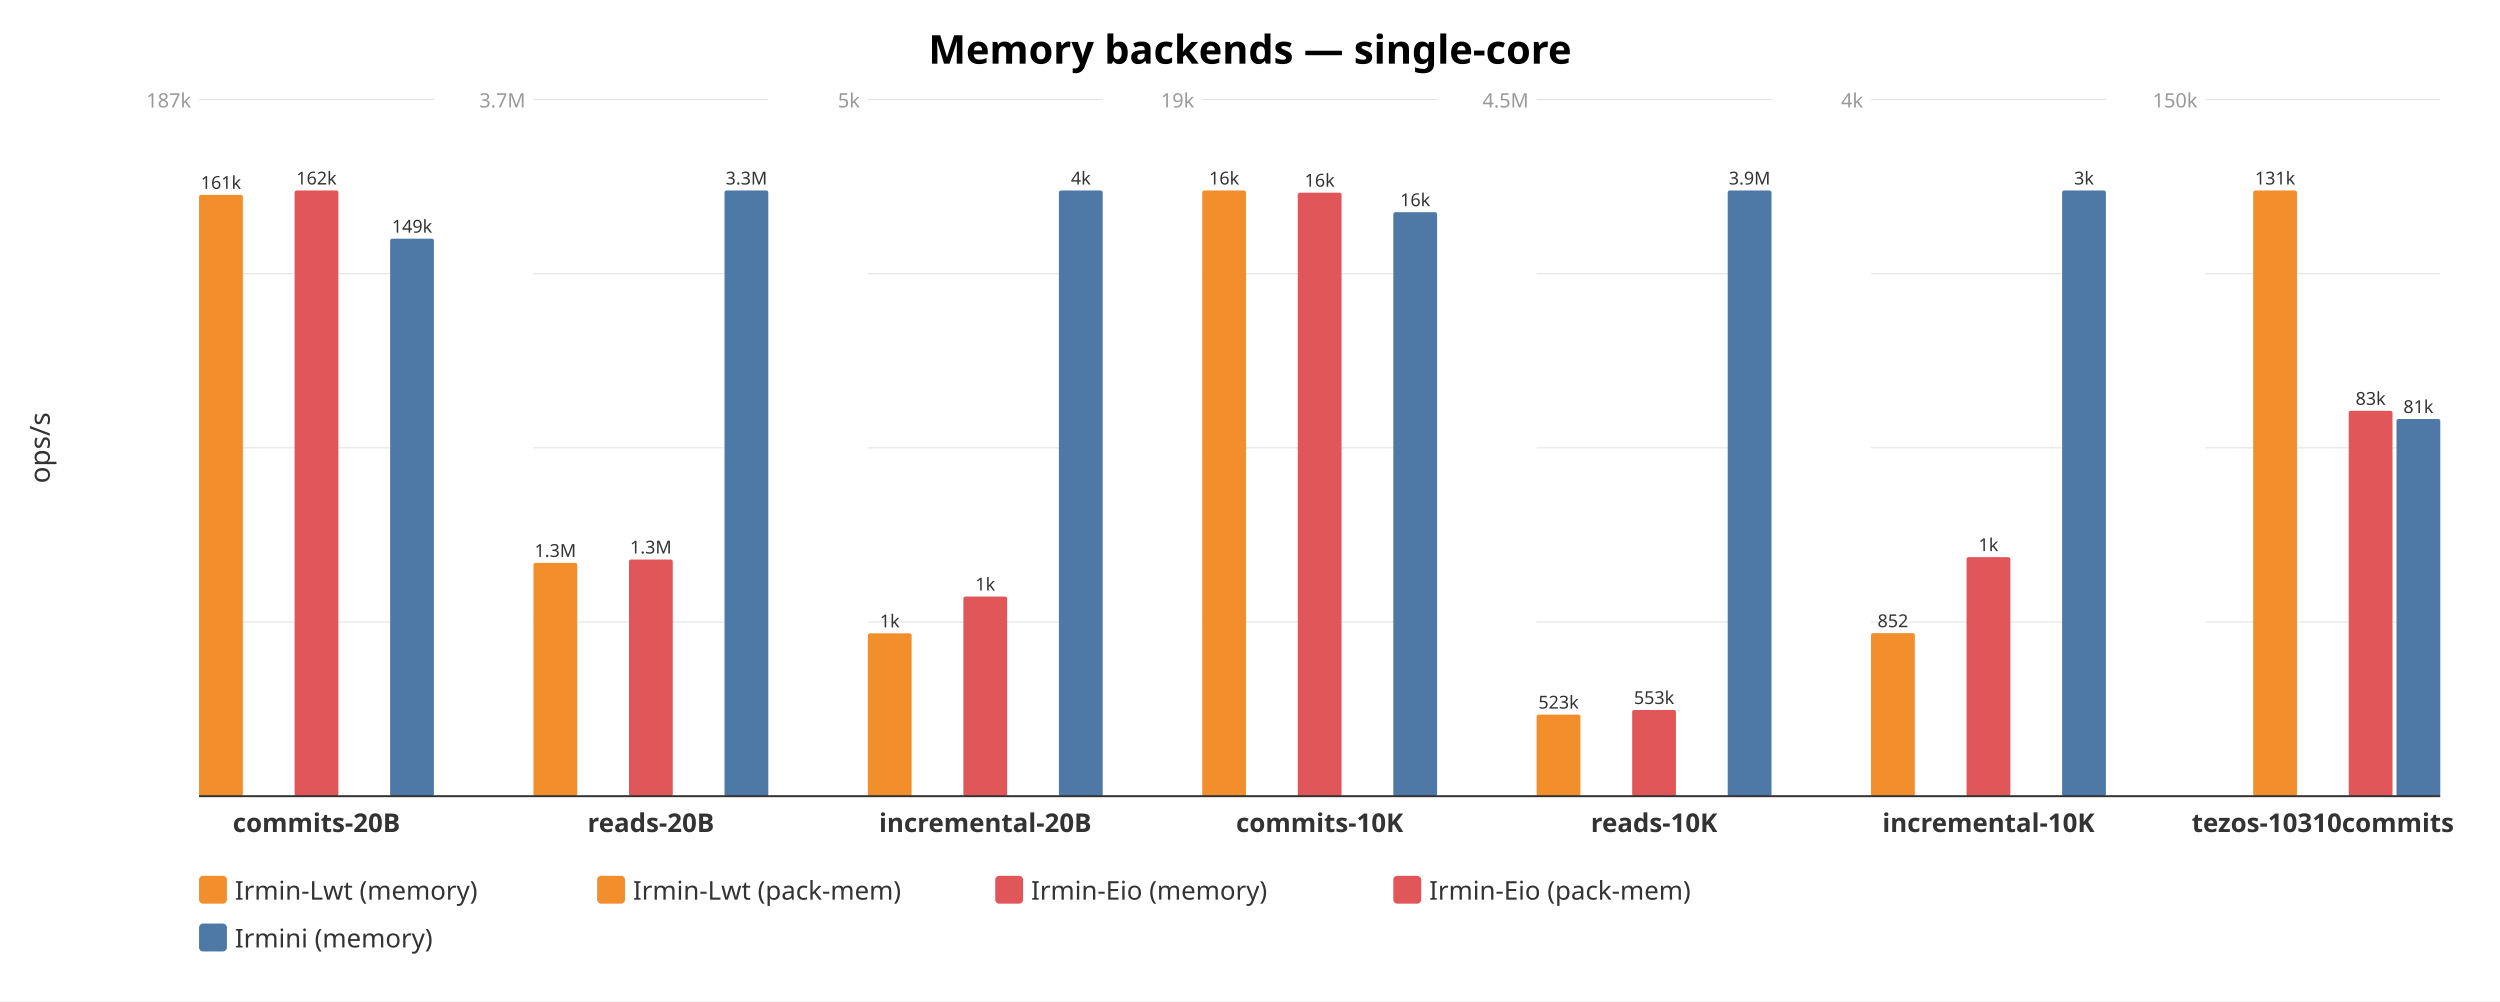
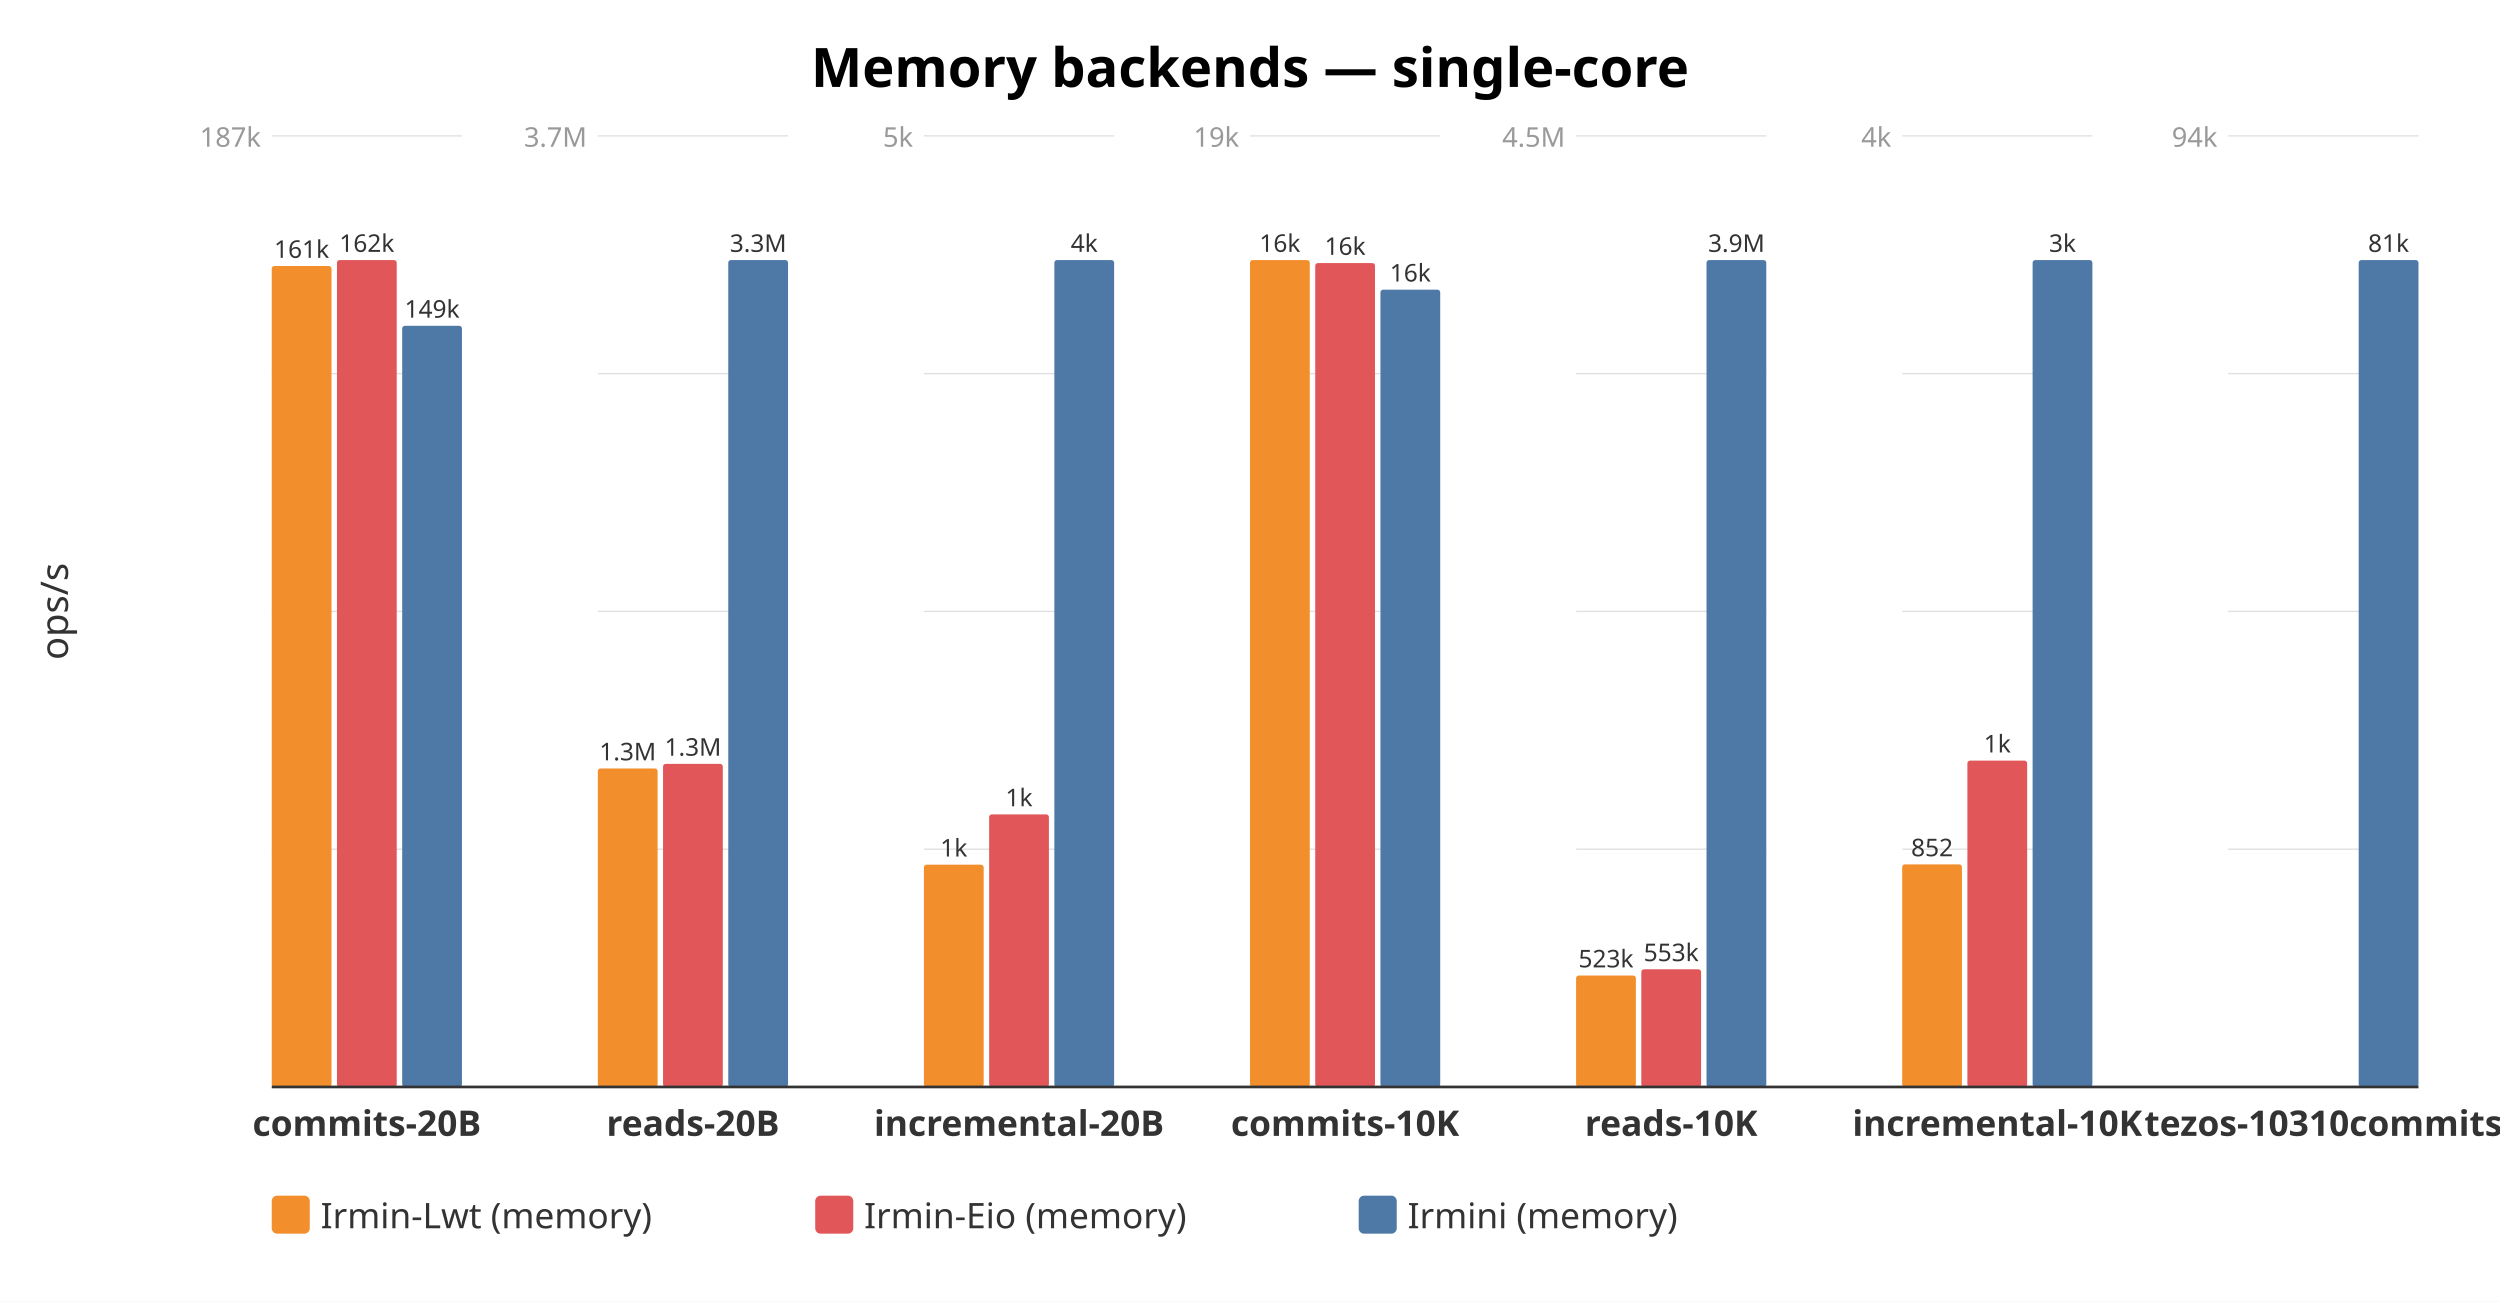
- <svg xmlns="http://www.w3.org/2000/svg" width="1256" height="503" font-family="system-ui, sans-serif" font-size="14">
-   <rect width="1256" height="503" fill="white" />
+ <svg xmlns="http://www.w3.org/2000/svg" width="920" height="479" font-family="system-ui, sans-serif" font-size="14">
+   <rect width="920" height="479" fill="white" />
  <defs>
</defs>
-   <text x="628.0" y="32" text-anchor="middle" font-size="20" font-weight="bold">Memory backends — single-core</text>
+   <text x="460.0" y="32" text-anchor="middle" font-size="20" font-weight="bold">Memory backends — single-core</text>
  <g transform="translate(100,50)">
    <text x="-75" y="175.0" text-anchor="middle" font-size="14" fill="#333" transform="rotate(-90,-75,175.0)">ops/s</text>
-     <line x1="0" y1="262.5" x2="118" y2="262.5" stroke="#e0e0e0" stroke-width="0.5" />
-     <line x1="0" y1="175.0" x2="118" y2="175.0" stroke="#e0e0e0" stroke-width="0.5" />
-     <line x1="0" y1="87.5" x2="118" y2="87.5" stroke="#e0e0e0" stroke-width="0.5" />
-     <line x1="0" y1="0.0" x2="118" y2="0.0" stroke="#e0e0e0" stroke-width="0.5" />
+     <line x1="0" y1="262.5" x2="70" y2="262.5" stroke="#e0e0e0" stroke-width="0.5" />
+     <line x1="0" y1="175.0" x2="70" y2="175.0" stroke="#e0e0e0" stroke-width="0.5" />
+     <line x1="0" y1="87.5" x2="70" y2="87.5" stroke="#e0e0e0" stroke-width="0.5" />
+     <line x1="0" y1="0.0" x2="70" y2="0.0" stroke="#e0e0e0" stroke-width="0.5" />
    <text x="-4.0" y="4.0" text-anchor="end" font-size="10" fill="#999">187k</text>
    <rect x="0.0" y="47.9" width="22" height="302.1" fill="#f28e2b" rx="1" />
    <text x="11.0" y="44.9" text-anchor="middle" font-size="9" fill="#333">161k</text>
-     <rect x="48.0" y="45.7" width="22" height="304.3" fill="#e15759" rx="1" />
-     <text x="59.0" y="42.7" text-anchor="middle" font-size="9" fill="#333">162k</text>
-     <rect x="96.0" y="69.9" width="22" height="280.1" fill="#4e79a7" rx="1" />
-     <text x="107.0" y="66.9" text-anchor="middle" font-size="9" fill="#333">149k</text>
-     <text x="59.0" y="368" text-anchor="middle" font-size="13" font-weight="bold" fill="#333">commits-20B</text>
-     <line x1="168" y1="262.5" x2="286" y2="262.5" stroke="#e0e0e0" stroke-width="0.5" />
-     <line x1="168" y1="175.0" x2="286" y2="175.0" stroke="#e0e0e0" stroke-width="0.5" />
-     <line x1="168" y1="87.5" x2="286" y2="87.5" stroke="#e0e0e0" stroke-width="0.5" />
-     <line x1="168" y1="0.0" x2="286" y2="0.0" stroke="#e0e0e0" stroke-width="0.5" />
-     <text x="164.0" y="4.0" text-anchor="end" font-size="10" fill="#999">3.7M</text>
-     <rect x="168.0" y="232.8" width="22" height="117.2" fill="#f28e2b" rx="1" />
-     <text x="179.0" y="229.8" text-anchor="middle" font-size="9" fill="#333">1.3M</text>
-     <rect x="216.0" y="231.1" width="22" height="118.9" fill="#e15759" rx="1" />
-     <text x="227.0" y="228.1" text-anchor="middle" font-size="9" fill="#333">1.3M</text>
-     <rect x="264.0" y="45.7" width="22" height="304.3" fill="#4e79a7" rx="1" />
-     <text x="275.0" y="42.7" text-anchor="middle" font-size="9" fill="#333">3.3M</text>
-     <text x="227.0" y="368" text-anchor="middle" font-size="13" font-weight="bold" fill="#333">reads-20B</text>
-     <line x1="336" y1="262.5" x2="454" y2="262.5" stroke="#e0e0e0" stroke-width="0.5" />
-     <line x1="336" y1="175.0" x2="454" y2="175.0" stroke="#e0e0e0" stroke-width="0.5" />
-     <line x1="336" y1="87.5" x2="454" y2="87.5" stroke="#e0e0e0" stroke-width="0.5" />
-     <line x1="336" y1="0.0" x2="454" y2="0.0" stroke="#e0e0e0" stroke-width="0.5" />
-     <text x="332.0" y="4.0" text-anchor="end" font-size="10" fill="#999">5k</text>
-     <rect x="336.0" y="268.2" width="22" height="81.8" fill="#f28e2b" rx="1" />
-     <text x="347.0" y="265.2" text-anchor="middle" font-size="9" fill="#333">1k</text>
-     <rect x="384.0" y="249.7" width="22" height="100.3" fill="#e15759" rx="1" />
-     <text x="395.0" y="246.7" text-anchor="middle" font-size="9" fill="#333">1k</text>
-     <rect x="432.0" y="45.7" width="22" height="304.3" fill="#4e79a7" rx="1" />
-     <text x="443.0" y="42.7" text-anchor="middle" font-size="9" fill="#333">4k</text>
-     <text x="395.0" y="368" text-anchor="middle" font-size="13" font-weight="bold" fill="#333">incremental-20B</text>
-     <line x1="504" y1="262.5" x2="622" y2="262.5" stroke="#e0e0e0" stroke-width="0.5" />
-     <line x1="504" y1="175.0" x2="622" y2="175.0" stroke="#e0e0e0" stroke-width="0.5" />
-     <line x1="504" y1="87.5" x2="622" y2="87.5" stroke="#e0e0e0" stroke-width="0.5" />
-     <line x1="504" y1="0.0" x2="622" y2="0.0" stroke="#e0e0e0" stroke-width="0.5" />
-     <text x="500.0" y="4.0" text-anchor="end" font-size="10" fill="#999">19k</text>
-     <rect x="504.0" y="45.7" width="22" height="304.3" fill="#f28e2b" rx="1" />
-     <text x="515.0" y="42.7" text-anchor="middle" font-size="9" fill="#333">16k</text>
-     <rect x="552.0" y="46.8" width="22" height="303.2" fill="#e15759" rx="1" />
-     <text x="563.0" y="43.8" text-anchor="middle" font-size="9" fill="#333">16k</text>
-     <rect x="600.0" y="56.6" width="22" height="293.4" fill="#4e79a7" rx="1" />
-     <text x="611.0" y="53.6" text-anchor="middle" font-size="9" fill="#333">16k</text>
-     <text x="563.0" y="368" text-anchor="middle" font-size="13" font-weight="bold" fill="#333">commits-10K</text>
-     <line x1="672" y1="262.5" x2="790" y2="262.5" stroke="#e0e0e0" stroke-width="0.5" />
-     <line x1="672" y1="175.0" x2="790" y2="175.0" stroke="#e0e0e0" stroke-width="0.5" />
-     <line x1="672" y1="87.5" x2="790" y2="87.5" stroke="#e0e0e0" stroke-width="0.5" />
-     <line x1="672" y1="0.0" x2="790" y2="0.0" stroke="#e0e0e0" stroke-width="0.5" />
-     <text x="668.0" y="4.0" text-anchor="end" font-size="10" fill="#999">4.5M</text>
-     <rect x="672.0" y="309.0" width="22" height="41.0" fill="#f28e2b" rx="1" />
-     <text x="683.0" y="306.0" text-anchor="middle" font-size="9" fill="#333">523k</text>
-     <rect x="720.0" y="306.7" width="22" height="43.3" fill="#e15759" rx="1" />
-     <text x="731.0" y="303.7" text-anchor="middle" font-size="9" fill="#333">553k</text>
+     <rect x="24.0" y="45.7" width="22" height="304.3" fill="#e15759" rx="1" />
+     <text x="35.0" y="42.7" text-anchor="middle" font-size="9" fill="#333">162k</text>
+     <rect x="48.0" y="69.9" width="22" height="280.1" fill="#4e79a7" rx="1" />
+     <text x="59.0" y="66.9" text-anchor="middle" font-size="9" fill="#333">149k</text>
+     <text x="35.0" y="368" text-anchor="middle" font-size="13" font-weight="bold" fill="#333">commits-20B</text>
+     <line x1="120" y1="262.5" x2="190" y2="262.5" stroke="#e0e0e0" stroke-width="0.5" />
+     <line x1="120" y1="175.0" x2="190" y2="175.0" stroke="#e0e0e0" stroke-width="0.5" />
+     <line x1="120" y1="87.5" x2="190" y2="87.5" stroke="#e0e0e0" stroke-width="0.5" />
+     <line x1="120" y1="0.0" x2="190" y2="0.0" stroke="#e0e0e0" stroke-width="0.5" />
+     <text x="116.0" y="4.0" text-anchor="end" font-size="10" fill="#999">3.7M</text>
+     <rect x="120.0" y="232.8" width="22" height="117.2" fill="#f28e2b" rx="1" />
+     <text x="131.0" y="229.8" text-anchor="middle" font-size="9" fill="#333">1.3M</text>
+     <rect x="144.0" y="231.1" width="22" height="118.9" fill="#e15759" rx="1" />
+     <text x="155.0" y="228.1" text-anchor="middle" font-size="9" fill="#333">1.3M</text>
+     <rect x="168.0" y="45.7" width="22" height="304.3" fill="#4e79a7" rx="1" />
+     <text x="179.0" y="42.7" text-anchor="middle" font-size="9" fill="#333">3.3M</text>
+     <text x="155.0" y="368" text-anchor="middle" font-size="13" font-weight="bold" fill="#333">reads-20B</text>
+     <line x1="240" y1="262.5" x2="310" y2="262.5" stroke="#e0e0e0" stroke-width="0.5" />
+     <line x1="240" y1="175.0" x2="310" y2="175.0" stroke="#e0e0e0" stroke-width="0.5" />
+     <line x1="240" y1="87.5" x2="310" y2="87.5" stroke="#e0e0e0" stroke-width="0.5" />
+     <line x1="240" y1="0.0" x2="310" y2="0.0" stroke="#e0e0e0" stroke-width="0.5" />
+     <text x="236.0" y="4.0" text-anchor="end" font-size="10" fill="#999">5k</text>
+     <rect x="240.0" y="268.2" width="22" height="81.8" fill="#f28e2b" rx="1" />
+     <text x="251.0" y="265.2" text-anchor="middle" font-size="9" fill="#333">1k</text>
+     <rect x="264.0" y="249.7" width="22" height="100.3" fill="#e15759" rx="1" />
+     <text x="275.0" y="246.7" text-anchor="middle" font-size="9" fill="#333">1k</text>
+     <rect x="288.0" y="45.7" width="22" height="304.3" fill="#4e79a7" rx="1" />
+     <text x="299.0" y="42.7" text-anchor="middle" font-size="9" fill="#333">4k</text>
+     <text x="275.0" y="368" text-anchor="middle" font-size="13" font-weight="bold" fill="#333">incremental-20B</text>
+     <line x1="360" y1="262.5" x2="430" y2="262.5" stroke="#e0e0e0" stroke-width="0.5" />
+     <line x1="360" y1="175.0" x2="430" y2="175.0" stroke="#e0e0e0" stroke-width="0.5" />
+     <line x1="360" y1="87.5" x2="430" y2="87.5" stroke="#e0e0e0" stroke-width="0.5" />
+     <line x1="360" y1="0.0" x2="430" y2="0.0" stroke="#e0e0e0" stroke-width="0.5" />
+     <text x="356.0" y="4.0" text-anchor="end" font-size="10" fill="#999">19k</text>
+     <rect x="360.0" y="45.7" width="22" height="304.3" fill="#f28e2b" rx="1" />
+     <text x="371.0" y="42.7" text-anchor="middle" font-size="9" fill="#333">16k</text>
+     <rect x="384.0" y="46.8" width="22" height="303.2" fill="#e15759" rx="1" />
+     <text x="395.0" y="43.8" text-anchor="middle" font-size="9" fill="#333">16k</text>
+     <rect x="408.0" y="56.6" width="22" height="293.4" fill="#4e79a7" rx="1" />
+     <text x="419.0" y="53.6" text-anchor="middle" font-size="9" fill="#333">16k</text>
+     <text x="395.0" y="368" text-anchor="middle" font-size="13" font-weight="bold" fill="#333">commits-10K</text>
+     <line x1="480" y1="262.5" x2="550" y2="262.5" stroke="#e0e0e0" stroke-width="0.5" />
+     <line x1="480" y1="175.0" x2="550" y2="175.0" stroke="#e0e0e0" stroke-width="0.5" />
+     <line x1="480" y1="87.5" x2="550" y2="87.5" stroke="#e0e0e0" stroke-width="0.5" />
+     <line x1="480" y1="0.0" x2="550" y2="0.0" stroke="#e0e0e0" stroke-width="0.5" />
+     <text x="476.0" y="4.0" text-anchor="end" font-size="10" fill="#999">4.5M</text>
+     <rect x="480.0" y="309.0" width="22" height="41.0" fill="#f28e2b" rx="1" />
+     <text x="491.0" y="306.0" text-anchor="middle" font-size="9" fill="#333">523k</text>
+     <rect x="504.0" y="306.7" width="22" height="43.3" fill="#e15759" rx="1" />
+     <text x="515.0" y="303.7" text-anchor="middle" font-size="9" fill="#333">553k</text>
+     <rect x="528.0" y="45.7" width="22" height="304.3" fill="#4e79a7" rx="1" />
+     <text x="539.0" y="42.7" text-anchor="middle" font-size="9" fill="#333">3.9M</text>
+     <text x="515.0" y="368" text-anchor="middle" font-size="13" font-weight="bold" fill="#333">reads-10K</text>
+     <line x1="600" y1="262.5" x2="670" y2="262.5" stroke="#e0e0e0" stroke-width="0.5" />
+     <line x1="600" y1="175.0" x2="670" y2="175.0" stroke="#e0e0e0" stroke-width="0.5" />
+     <line x1="600" y1="87.5" x2="670" y2="87.5" stroke="#e0e0e0" stroke-width="0.5" />
+     <line x1="600" y1="0.0" x2="670" y2="0.0" stroke="#e0e0e0" stroke-width="0.5" />
+     <text x="596.0" y="4.0" text-anchor="end" font-size="10" fill="#999">4k</text>
+     <rect x="600.0" y="268.1" width="22" height="81.9" fill="#f28e2b" rx="1" />
+     <text x="611.0" y="265.1" text-anchor="middle" font-size="9" fill="#333">852</text>
+     <rect x="624.0" y="229.9" width="22" height="120.1" fill="#e15759" rx="1" />
+     <text x="635.0" y="226.9" text-anchor="middle" font-size="9" fill="#333">1k</text>
+     <rect x="648.0" y="45.7" width="22" height="304.3" fill="#4e79a7" rx="1" />
+     <text x="659.0" y="42.7" text-anchor="middle" font-size="9" fill="#333">3k</text>
+     <text x="635.0" y="368" text-anchor="middle" font-size="13" font-weight="bold" fill="#333">incremental-10K</text>
+     <line x1="720" y1="262.5" x2="790" y2="262.5" stroke="#e0e0e0" stroke-width="0.5" />
+     <line x1="720" y1="175.0" x2="790" y2="175.0" stroke="#e0e0e0" stroke-width="0.5" />
+     <line x1="720" y1="87.5" x2="790" y2="87.5" stroke="#e0e0e0" stroke-width="0.5" />
+     <line x1="720" y1="0.0" x2="790" y2="0.0" stroke="#e0e0e0" stroke-width="0.5" />
+     <text x="716.0" y="4.0" text-anchor="end" font-size="10" fill="#999">94k</text>
    <rect x="768.0" y="45.7" width="22" height="304.3" fill="#4e79a7" rx="1" />
-     <text x="779.0" y="42.7" text-anchor="middle" font-size="9" fill="#333">3.9M</text>
-     <text x="731.0" y="368" text-anchor="middle" font-size="13" font-weight="bold" fill="#333">reads-10K</text>
-     <line x1="840" y1="262.5" x2="958" y2="262.5" stroke="#e0e0e0" stroke-width="0.5" />
-     <line x1="840" y1="175.0" x2="958" y2="175.0" stroke="#e0e0e0" stroke-width="0.5" />
-     <line x1="840" y1="87.5" x2="958" y2="87.5" stroke="#e0e0e0" stroke-width="0.5" />
-     <line x1="840" y1="0.0" x2="958" y2="0.0" stroke="#e0e0e0" stroke-width="0.5" />
-     <text x="836.0" y="4.0" text-anchor="end" font-size="10" fill="#999">4k</text>
-     <rect x="840.0" y="268.1" width="22" height="81.9" fill="#f28e2b" rx="1" />
-     <text x="851.0" y="265.1" text-anchor="middle" font-size="9" fill="#333">852</text>
-     <rect x="888.0" y="229.9" width="22" height="120.1" fill="#e15759" rx="1" />
-     <text x="899.0" y="226.9" text-anchor="middle" font-size="9" fill="#333">1k</text>
-     <rect x="936.0" y="45.7" width="22" height="304.3" fill="#4e79a7" rx="1" />
-     <text x="947.0" y="42.7" text-anchor="middle" font-size="9" fill="#333">3k</text>
-     <text x="899.0" y="368" text-anchor="middle" font-size="13" font-weight="bold" fill="#333">incremental-10K</text>
-     <line x1="1008" y1="262.5" x2="1126" y2="262.5" stroke="#e0e0e0" stroke-width="0.5" />
-     <line x1="1008" y1="175.0" x2="1126" y2="175.0" stroke="#e0e0e0" stroke-width="0.5" />
-     <line x1="1008" y1="87.5" x2="1126" y2="87.5" stroke="#e0e0e0" stroke-width="0.5" />
-     <line x1="1008" y1="0.0" x2="1126" y2="0.0" stroke="#e0e0e0" stroke-width="0.5" />
-     <text x="1004.0" y="4.0" text-anchor="end" font-size="10" fill="#999">150k</text>
-     <rect x="1032.0" y="45.7" width="22" height="304.3" fill="#f28e2b" rx="1" />
-     <text x="1043.0" y="42.7" text-anchor="middle" font-size="9" fill="#333">131k</text>
-     <rect x="1080.0" y="156.4" width="22" height="193.6" fill="#e15759" rx="1" />
-     <text x="1091.0" y="153.4" text-anchor="middle" font-size="9" fill="#333">83k</text>
-     <rect x="1104.0" y="160.5" width="22" height="189.5" fill="#4e79a7" rx="1" />
-     <text x="1115.0" y="157.5" text-anchor="middle" font-size="9" fill="#333">81k</text>
-     <text x="1067.0" y="368" text-anchor="middle" font-size="13" font-weight="bold" fill="#333">tezos-10310commits</text>
-     <line x1="0" y1="350" x2="1126" y2="350" stroke="#333" stroke-width="1" />
+     <text x="779.0" y="42.7" text-anchor="middle" font-size="9" fill="#333">81k</text>
+     <text x="755.0" y="368" text-anchor="middle" font-size="13" font-weight="bold" fill="#333">tezos-10310commits</text>
+     <line x1="0" y1="350" x2="790" y2="350" stroke="#333" stroke-width="1" />
  </g>
  <g transform="translate(100,440)">
    <rect x="0" y="0" width="14" height="14" fill="#f28e2b" rx="2" />
    <text x="18" y="12" font-size="13" fill="#333">Irmin-Lwt (memory)</text>
-     <rect x="200" y="0" width="14" height="14" fill="#f28e2b" rx="2" />
-     <text x="218" y="12" font-size="13" fill="#333">Irmin-Lwt (pack-mem)</text>
-     <rect x="400" y="0" width="14" height="14" fill="#e15759" rx="2" />
-     <text x="418" y="12" font-size="13" fill="#333">Irmin-Eio (memory)</text>
-     <rect x="600" y="0" width="14" height="14" fill="#e15759" rx="2" />
-     <text x="618" y="12" font-size="13" fill="#333">Irmin-Eio (pack-mem)</text>
-     <rect x="0" y="24" width="14" height="14" fill="#4e79a7" rx="2" />
-     <text x="18" y="36" font-size="13" fill="#333">Irmini (memory)</text>
+     <rect x="200" y="0" width="14" height="14" fill="#e15759" rx="2" />
+     <text x="218" y="12" font-size="13" fill="#333">Irmin-Eio (memory)</text>
+     <rect x="400" y="0" width="14" height="14" fill="#4e79a7" rx="2" />
+     <text x="418" y="12" font-size="13" fill="#333">Irmini (memory)</text>
  </g>
</svg>
